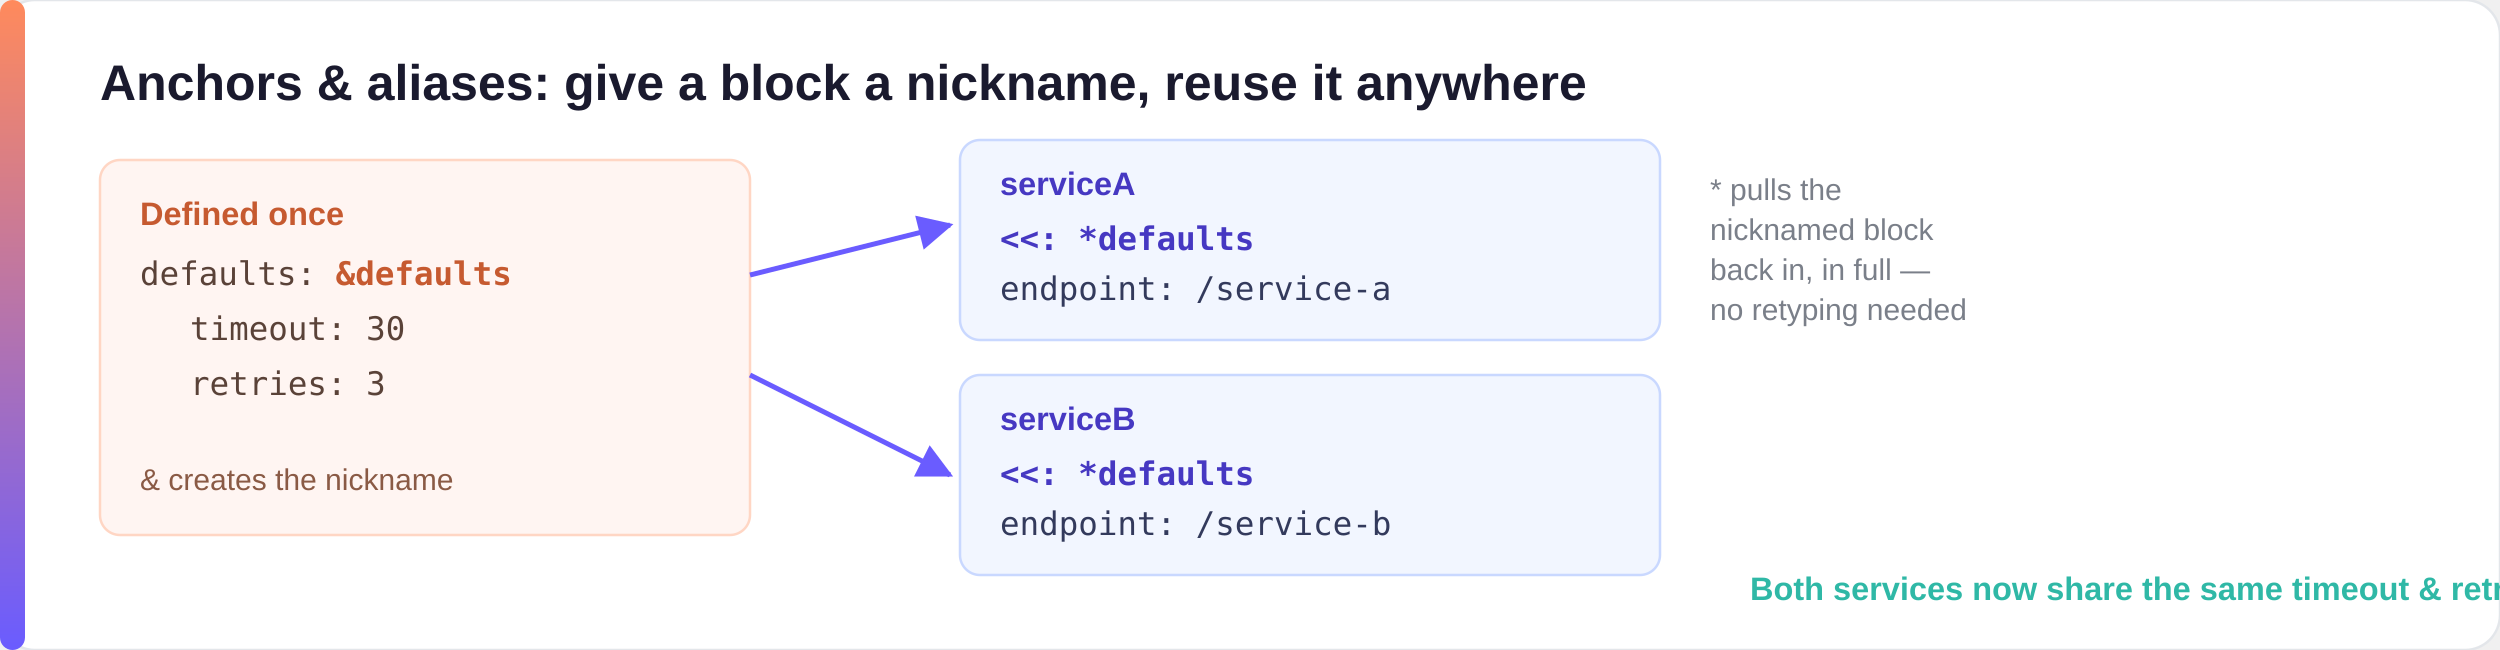
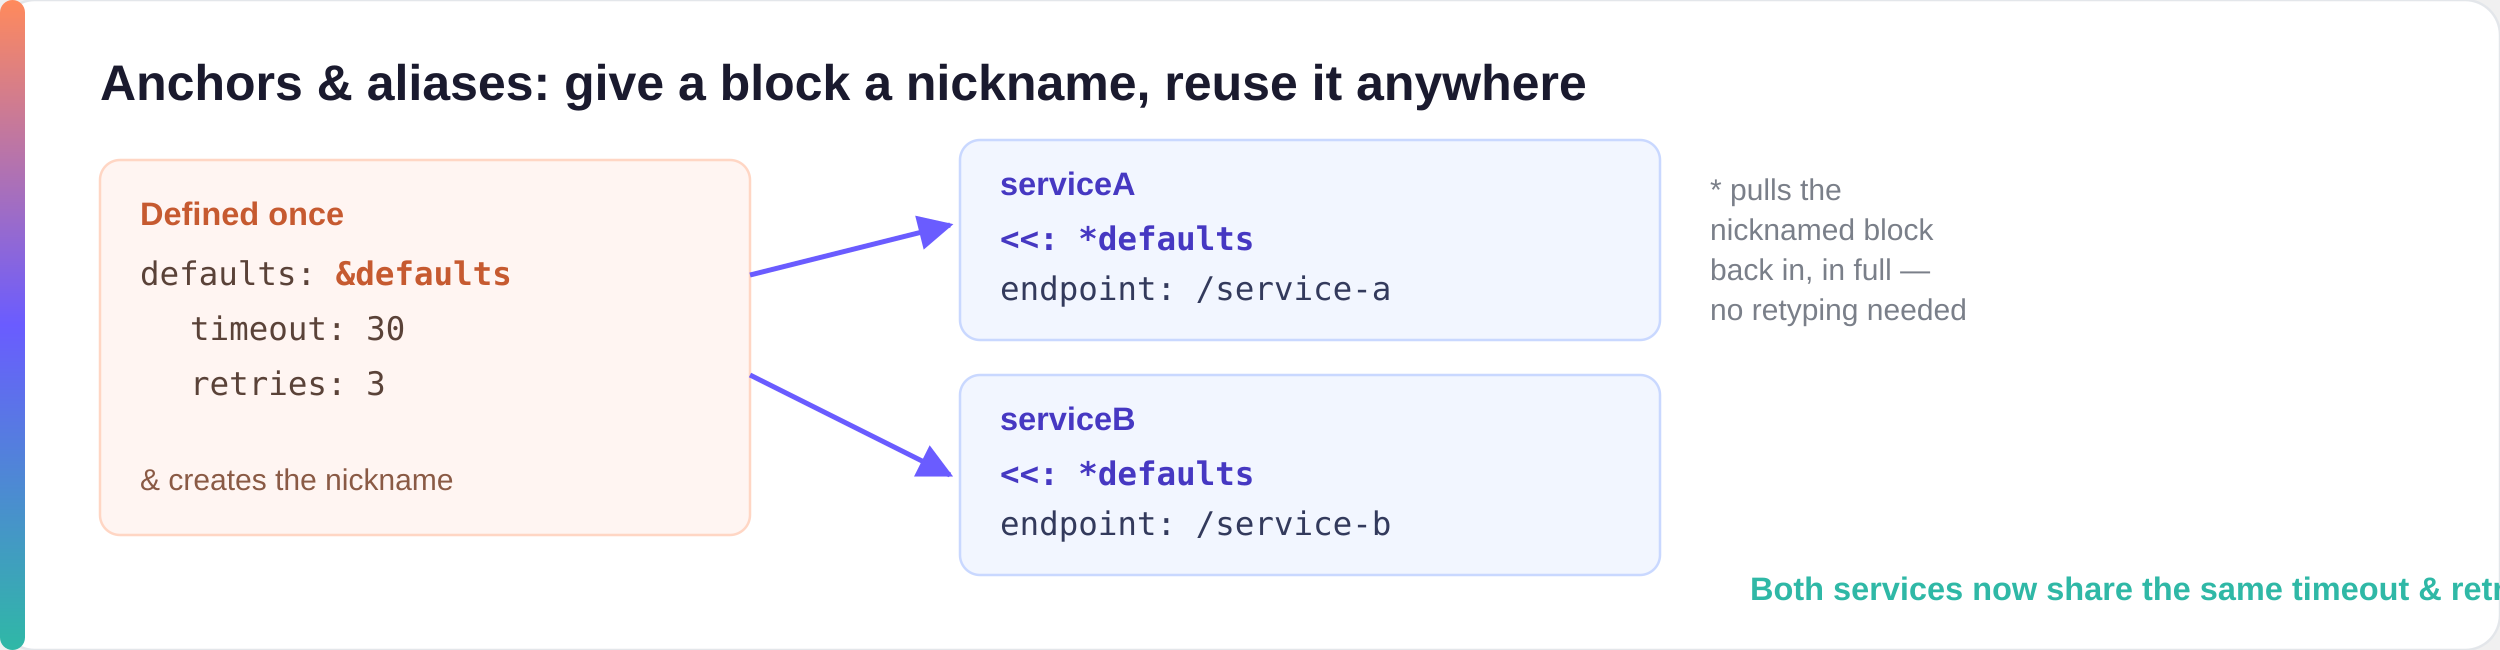
<svg xmlns="http://www.w3.org/2000/svg" width="1000" height="260" viewBox="0 0 1000 260">
  <defs>
    <linearGradient id="anchorAccent" x1="0" y1="0" x2="0" y2="1">
      <stop offset="0%" stop-color="#ff8a5c" />
-       <stop offset="100%" stop-color="#6a5cff" />
+       <stop offset="50%" stop-color="#6a5cff" />
+       <stop offset="100%" stop-color="#2fb8a6" />
    </linearGradient>
    <marker id="arrow" viewBox="0 0 10 10" refX="9" refY="5" markerWidth="7" markerHeight="7" orient="auto-start-reverse">
      <path d="M0,0 L10,5 L0,10 z" fill="#6a5cff" />
    </marker>
  </defs>
  <rect width="1000" height="260" fill="#ffffff" stroke="#e3e6ea" rx="14" />
  <rect x="0" y="0" width="10" height="260" fill="url(#anchorAccent)" rx="5" />
  <text x="40" y="40" font-size="20" font-weight="bold" font-family="Arial" fill="#1a1a2e">Anchors &amp; aliases: give a block a nickname, reuse it anywhere</text>
  <rect x="40" y="64" width="260" height="150" fill="#fff5f2" stroke="#ffd6c4" rx="8" />
  <text x="56" y="90" font-family="Arial" font-size="13" font-weight="bold" fill="#c65a30">Defined once</text>
  <g font-family="Consolas, monospace" font-size="13" fill="#5a4238">
    <text x="56" y="114">defaults: <tspan fill="#c65a30" font-weight="bold">&amp;defaults</tspan>
    </text>
    <text x="76" y="136">timeout: 30</text>
    <text x="76" y="158">retries: 3</text>
  </g>
  <text x="56" y="196" font-family="Arial" font-size="12" fill="#8a5a45">&amp; creates the nickname</text>
  <line x1="300" y1="110" x2="380" y2="90" stroke="#6a5cff" stroke-width="2" marker-end="url(#arrow)" />
  <line x1="300" y1="150" x2="380" y2="190" stroke="#6a5cff" stroke-width="2" marker-end="url(#arrow)" />
  <rect x="384" y="56" width="280" height="80" fill="#f2f6ff" stroke="#c9d8ff" rx="8" />
  <text x="400" y="78" font-family="Arial" font-size="13" font-weight="bold" fill="#4638c2">serviceA</text>
  <g font-family="Consolas, monospace" font-size="13" fill="#333a5c">
    <text x="400" y="100">
      <tspan fill="#4638c2" font-weight="bold">&lt;&lt;: *defaults</tspan>
    </text>
    <text x="400" y="120">endpoint: /service-a</text>
  </g>
  <rect x="384" y="150" width="280" height="80" fill="#f2f6ff" stroke="#c9d8ff" rx="8" />
  <text x="400" y="172" font-family="Arial" font-size="13" font-weight="bold" fill="#4638c2">serviceB</text>
  <g font-family="Consolas, monospace" font-size="13" fill="#333a5c">
    <text x="400" y="194">
      <tspan fill="#4638c2" font-weight="bold">&lt;&lt;: *defaults</tspan>
    </text>
    <text x="400" y="214">endpoint: /service-b</text>
  </g>
  <text x="684" y="80" font-family="Arial" font-size="12" fill="#7a7f89" width="280">* pulls the</text>
  <text x="684" y="96" font-family="Arial" font-size="12" fill="#7a7f89">nicknamed block</text>
  <text x="684" y="112" font-family="Arial" font-size="12" fill="#7a7f89">back in, in full —</text>
  <text x="684" y="128" font-family="Arial" font-size="12" fill="#7a7f89">no retyping needed</text>
  <text x="700" y="240" font-family="Arial" font-size="13" fill="#2fb8a6" font-weight="bold">Both services now share the same timeout &amp; retries — defined only once.</text>
</svg>
